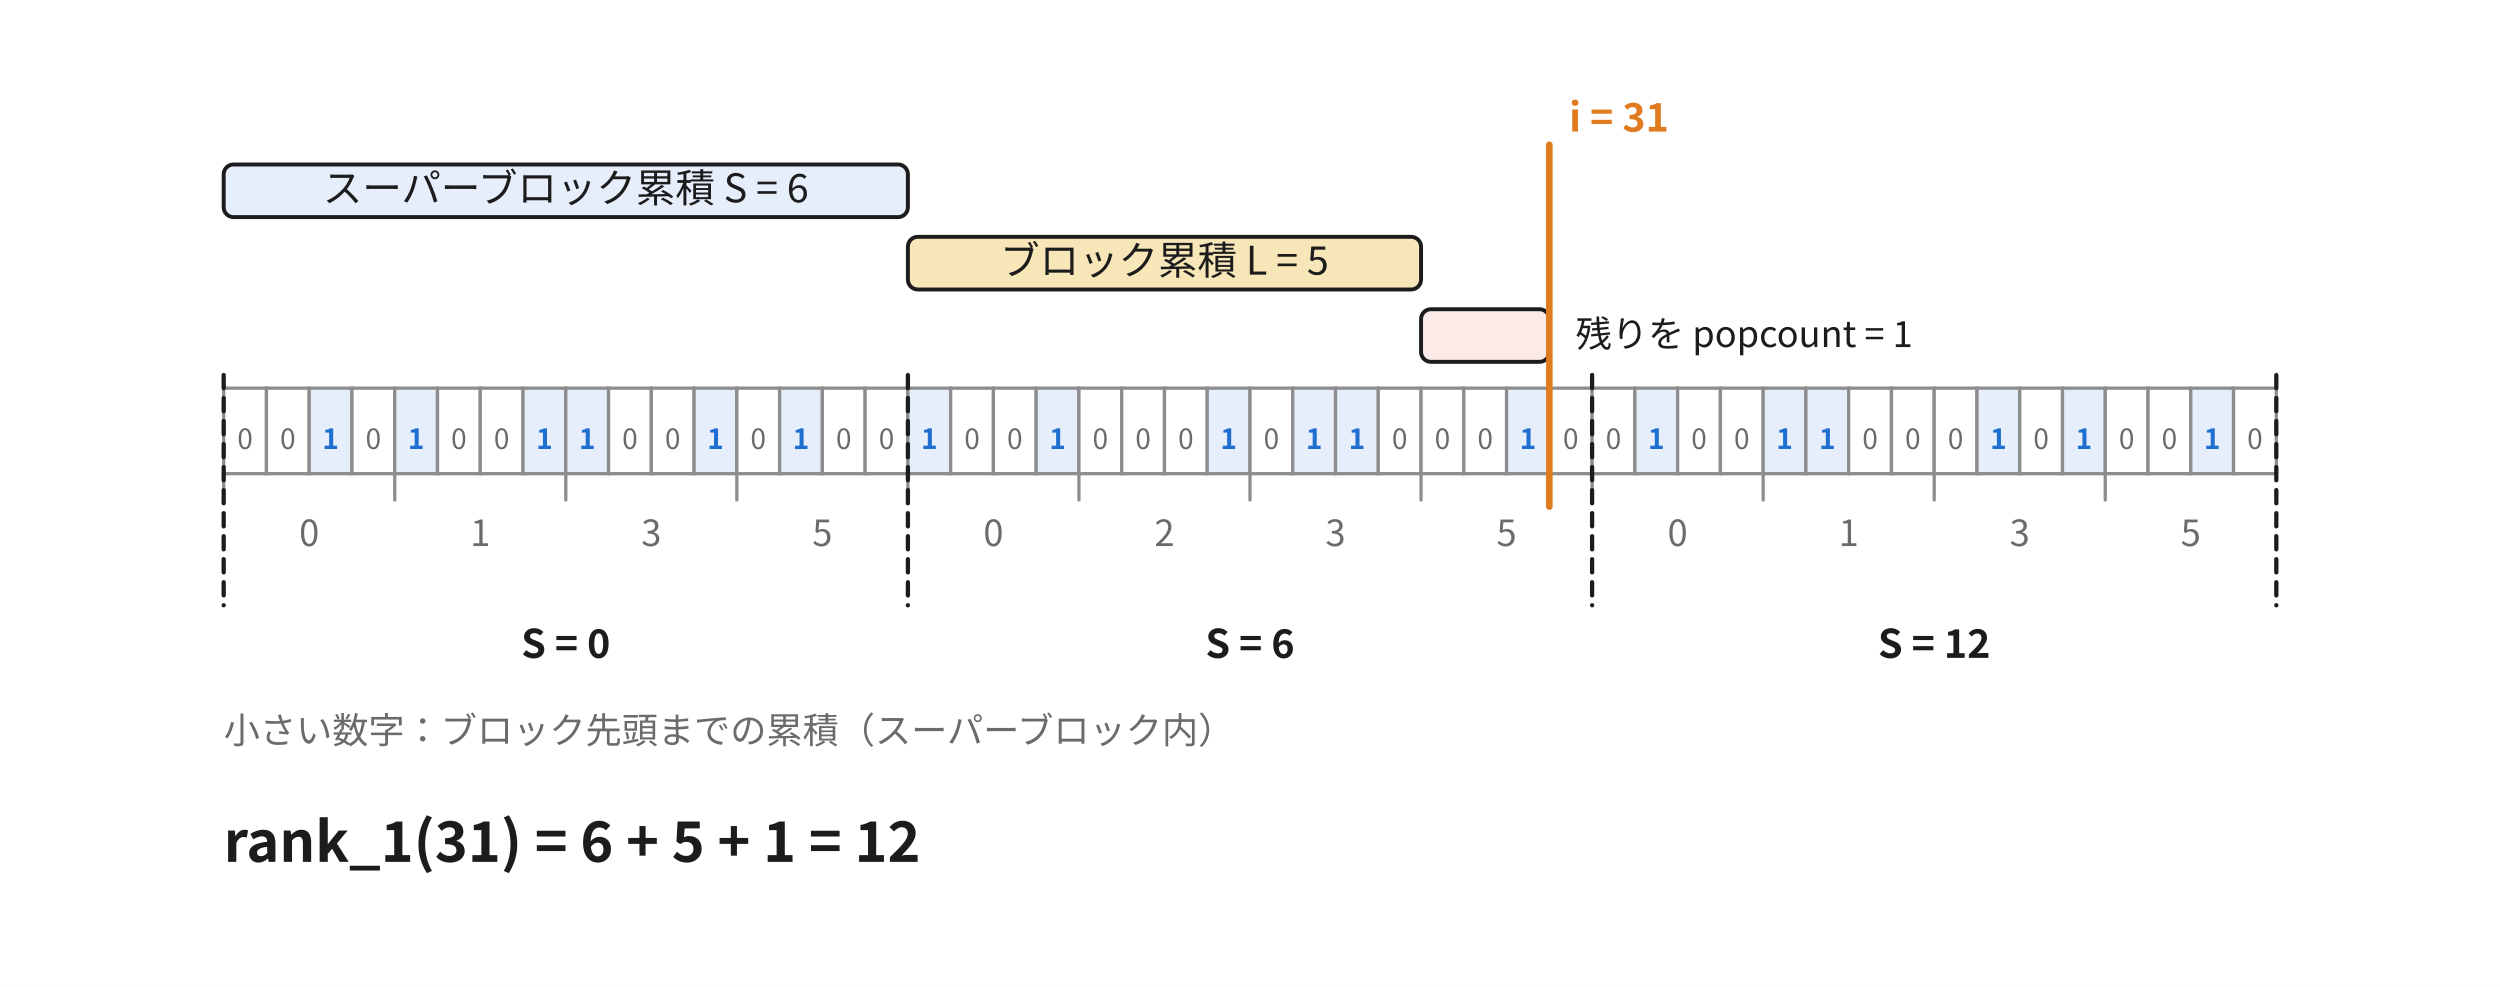
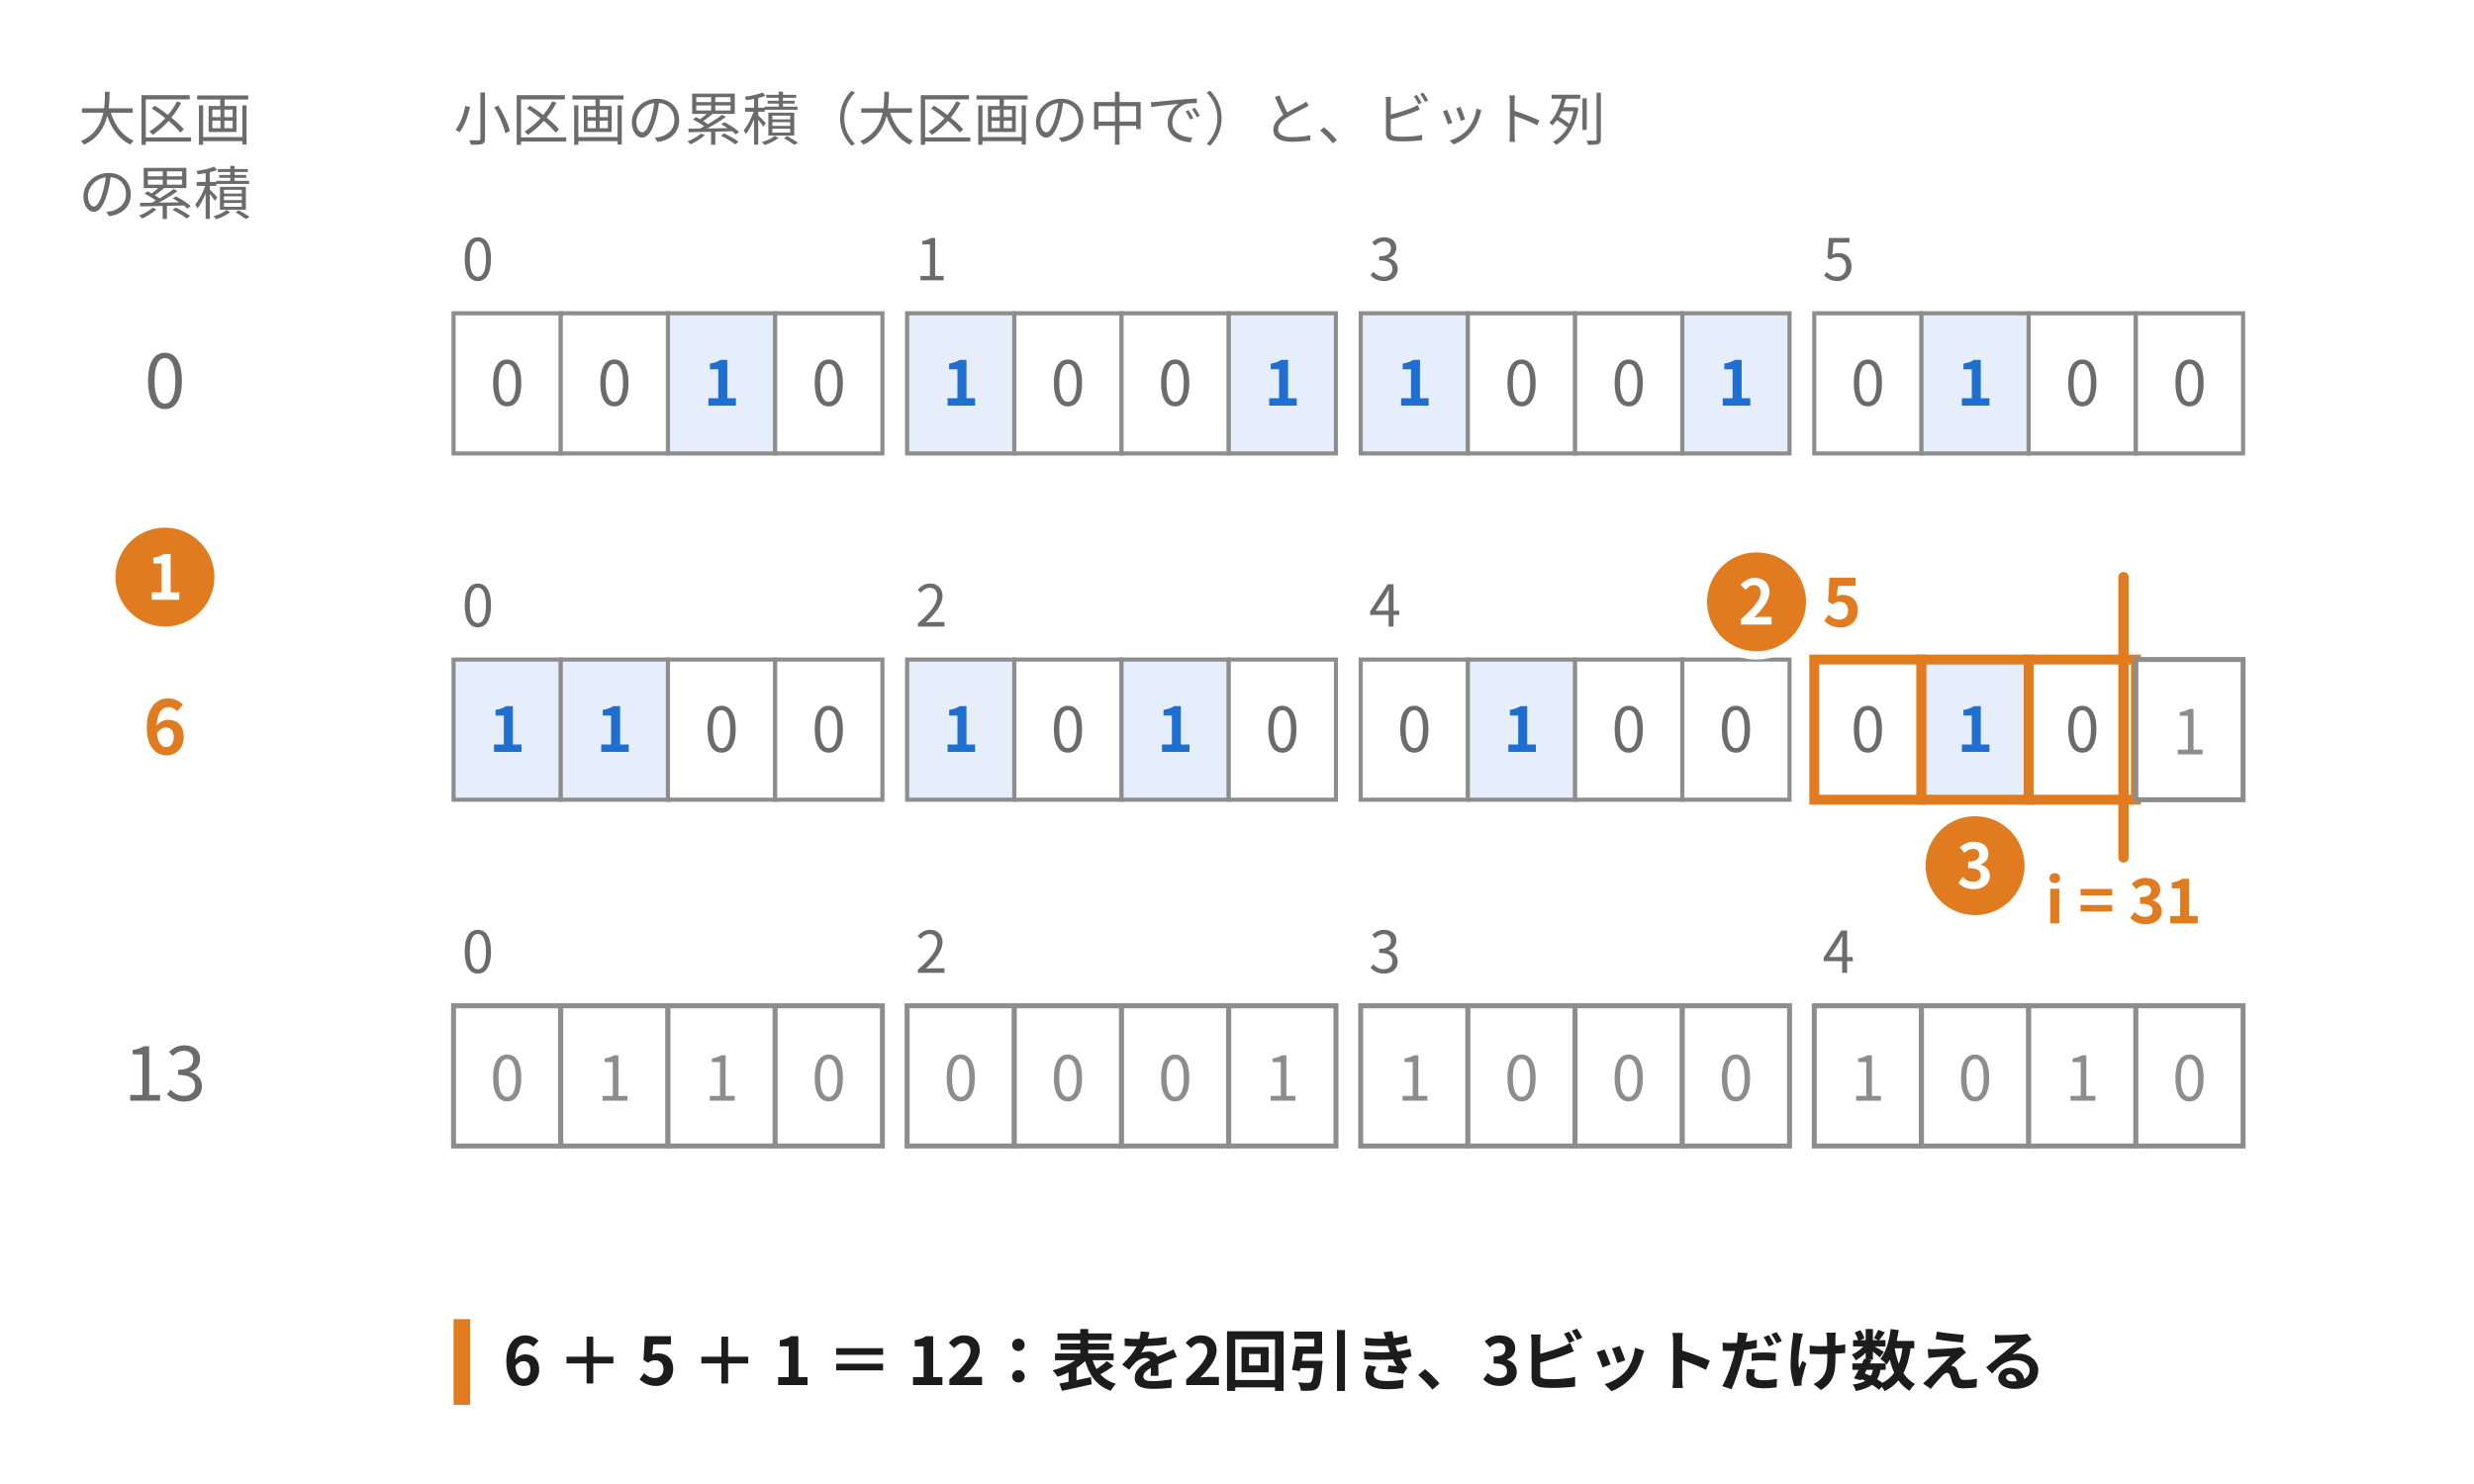
- <svg xmlns="http://www.w3.org/2000/svg" viewBox="0 0 760 300" role="img" aria-labelledby="title desc">
-   <rect x="0" y="0" width="760" height="300" fill="#ffffff" />
-   <rect x="68.0" y="50" width="208.0" height="16" rx="3" fill="#e6eefb" stroke="#1c1c1c" stroke-width="1.2" opacity="1" />
-   <text x="172.0" y="61.5" font-family="Noto Sans CJK JP, Hiragino Sans, Noto Sans JP, Yu Gothic, sans-serif" font-size="12" fill="#1c1c1c" text-anchor="middle" font-weight="400">スーパーブロック累積 S = 6</text>
-   <rect x="276.0" y="72" width="156.0" height="16" rx="3" fill="#f6e6b8" stroke="#1c1c1c" stroke-width="1.2" opacity="1" />
-   <text x="354.0" y="83.5" font-family="Noto Sans CJK JP, Hiragino Sans, Noto Sans JP, Yu Gothic, sans-serif" font-size="12" fill="#1c1c1c" text-anchor="middle" font-weight="400">ブロック累積 L = 5</text>
-   <rect x="432.0" y="94" width="39.0" height="16" rx="3" fill="#fbeae8" stroke="#1c1c1c" stroke-width="1.2" opacity="1" />
-   <text x="479.0" y="105.5" font-family="Noto Sans CJK JP, Hiragino Sans, Noto Sans JP, Yu Gothic, sans-serif" font-size="11" fill="#1c1c1c" text-anchor="start" font-weight="400">残りを popcount = 1</text>
-   <rect x="68.0" y="118" width="13.0" height="26" rx="0" fill="#ffffff" stroke="#8d8d8d" stroke-width="1.0" opacity="1" />
-   <text x="74.5" y="136.5" font-family="Noto Sans CJK JP, Hiragino Sans, Noto Sans JP, Yu Gothic, sans-serif" font-size="8.5" fill="#6b6b6b" text-anchor="middle" font-weight="400">0</text>
-   <rect x="81.0" y="118" width="13.0" height="26" rx="0" fill="#ffffff" stroke="#8d8d8d" stroke-width="1.0" opacity="1" />
-   <text x="87.5" y="136.5" font-family="Noto Sans CJK JP, Hiragino Sans, Noto Sans JP, Yu Gothic, sans-serif" font-size="8.5" fill="#6b6b6b" text-anchor="middle" font-weight="400">0</text>
-   <rect x="94.0" y="118" width="13.0" height="26" rx="0" fill="#e6eefb" stroke="#8d8d8d" stroke-width="1.0" opacity="1" />
-   <text x="100.5" y="136.5" font-family="Noto Sans CJK JP, Hiragino Sans, Noto Sans JP, Yu Gothic, sans-serif" font-size="8.5" fill="#1f6fd0" text-anchor="middle" font-weight="700">1</text>
-   <rect x="107.0" y="118" width="13.0" height="26" rx="0" fill="#ffffff" stroke="#8d8d8d" stroke-width="1.0" opacity="1" />
-   <text x="113.5" y="136.5" font-family="Noto Sans CJK JP, Hiragino Sans, Noto Sans JP, Yu Gothic, sans-serif" font-size="8.5" fill="#6b6b6b" text-anchor="middle" font-weight="400">0</text>
-   <rect x="120.0" y="118" width="13.0" height="26" rx="0" fill="#e6eefb" stroke="#8d8d8d" stroke-width="1.0" opacity="1" />
-   <text x="126.5" y="136.5" font-family="Noto Sans CJK JP, Hiragino Sans, Noto Sans JP, Yu Gothic, sans-serif" font-size="8.5" fill="#1f6fd0" text-anchor="middle" font-weight="700">1</text>
-   <rect x="133.0" y="118" width="13.0" height="26" rx="0" fill="#ffffff" stroke="#8d8d8d" stroke-width="1.0" opacity="1" />
-   <text x="139.5" y="136.5" font-family="Noto Sans CJK JP, Hiragino Sans, Noto Sans JP, Yu Gothic, sans-serif" font-size="8.5" fill="#6b6b6b" text-anchor="middle" font-weight="400">0</text>
-   <rect x="146.0" y="118" width="13.0" height="26" rx="0" fill="#ffffff" stroke="#8d8d8d" stroke-width="1.0" opacity="1" />
-   <text x="152.5" y="136.5" font-family="Noto Sans CJK JP, Hiragino Sans, Noto Sans JP, Yu Gothic, sans-serif" font-size="8.5" fill="#6b6b6b" text-anchor="middle" font-weight="400">0</text>
-   <rect x="159.0" y="118" width="13.0" height="26" rx="0" fill="#e6eefb" stroke="#8d8d8d" stroke-width="1.0" opacity="1" />
-   <text x="165.5" y="136.5" font-family="Noto Sans CJK JP, Hiragino Sans, Noto Sans JP, Yu Gothic, sans-serif" font-size="8.5" fill="#1f6fd0" text-anchor="middle" font-weight="700">1</text>
-   <rect x="172.0" y="118" width="13.0" height="26" rx="0" fill="#e6eefb" stroke="#8d8d8d" stroke-width="1.0" opacity="1" />
-   <text x="178.5" y="136.5" font-family="Noto Sans CJK JP, Hiragino Sans, Noto Sans JP, Yu Gothic, sans-serif" font-size="8.5" fill="#1f6fd0" text-anchor="middle" font-weight="700">1</text>
-   <rect x="185.0" y="118" width="13.0" height="26" rx="0" fill="#ffffff" stroke="#8d8d8d" stroke-width="1.0" opacity="1" />
-   <text x="191.5" y="136.5" font-family="Noto Sans CJK JP, Hiragino Sans, Noto Sans JP, Yu Gothic, sans-serif" font-size="8.5" fill="#6b6b6b" text-anchor="middle" font-weight="400">0</text>
-   <rect x="198.0" y="118" width="13.0" height="26" rx="0" fill="#ffffff" stroke="#8d8d8d" stroke-width="1.0" opacity="1" />
-   <text x="204.5" y="136.5" font-family="Noto Sans CJK JP, Hiragino Sans, Noto Sans JP, Yu Gothic, sans-serif" font-size="8.5" fill="#6b6b6b" text-anchor="middle" font-weight="400">0</text>
-   <rect x="211.0" y="118" width="13.0" height="26" rx="0" fill="#e6eefb" stroke="#8d8d8d" stroke-width="1.0" opacity="1" />
-   <text x="217.5" y="136.5" font-family="Noto Sans CJK JP, Hiragino Sans, Noto Sans JP, Yu Gothic, sans-serif" font-size="8.5" fill="#1f6fd0" text-anchor="middle" font-weight="700">1</text>
-   <rect x="224.0" y="118" width="13.0" height="26" rx="0" fill="#ffffff" stroke="#8d8d8d" stroke-width="1.0" opacity="1" />
-   <text x="230.5" y="136.5" font-family="Noto Sans CJK JP, Hiragino Sans, Noto Sans JP, Yu Gothic, sans-serif" font-size="8.5" fill="#6b6b6b" text-anchor="middle" font-weight="400">0</text>
-   <rect x="237.0" y="118" width="13.0" height="26" rx="0" fill="#e6eefb" stroke="#8d8d8d" stroke-width="1.0" opacity="1" />
-   <text x="243.5" y="136.5" font-family="Noto Sans CJK JP, Hiragino Sans, Noto Sans JP, Yu Gothic, sans-serif" font-size="8.5" fill="#1f6fd0" text-anchor="middle" font-weight="700">1</text>
-   <rect x="250.0" y="118" width="13.0" height="26" rx="0" fill="#ffffff" stroke="#8d8d8d" stroke-width="1.0" opacity="1" />
-   <text x="256.5" y="136.5" font-family="Noto Sans CJK JP, Hiragino Sans, Noto Sans JP, Yu Gothic, sans-serif" font-size="8.5" fill="#6b6b6b" text-anchor="middle" font-weight="400">0</text>
-   <rect x="263.0" y="118" width="13.0" height="26" rx="0" fill="#ffffff" stroke="#8d8d8d" stroke-width="1.0" opacity="1" />
-   <text x="269.5" y="136.5" font-family="Noto Sans CJK JP, Hiragino Sans, Noto Sans JP, Yu Gothic, sans-serif" font-size="8.5" fill="#6b6b6b" text-anchor="middle" font-weight="400">0</text>
-   <rect x="276.0" y="118" width="13.0" height="26" rx="0" fill="#e6eefb" stroke="#8d8d8d" stroke-width="1.0" opacity="1" />
-   <text x="282.5" y="136.5" font-family="Noto Sans CJK JP, Hiragino Sans, Noto Sans JP, Yu Gothic, sans-serif" font-size="8.5" fill="#1f6fd0" text-anchor="middle" font-weight="700">1</text>
-   <rect x="289.0" y="118" width="13.0" height="26" rx="0" fill="#ffffff" stroke="#8d8d8d" stroke-width="1.0" opacity="1" />
-   <text x="295.5" y="136.5" font-family="Noto Sans CJK JP, Hiragino Sans, Noto Sans JP, Yu Gothic, sans-serif" font-size="8.5" fill="#6b6b6b" text-anchor="middle" font-weight="400">0</text>
-   <rect x="302.0" y="118" width="13.0" height="26" rx="0" fill="#ffffff" stroke="#8d8d8d" stroke-width="1.0" opacity="1" />
-   <text x="308.5" y="136.5" font-family="Noto Sans CJK JP, Hiragino Sans, Noto Sans JP, Yu Gothic, sans-serif" font-size="8.5" fill="#6b6b6b" text-anchor="middle" font-weight="400">0</text>
-   <rect x="315.0" y="118" width="13.0" height="26" rx="0" fill="#e6eefb" stroke="#8d8d8d" stroke-width="1.0" opacity="1" />
-   <text x="321.5" y="136.5" font-family="Noto Sans CJK JP, Hiragino Sans, Noto Sans JP, Yu Gothic, sans-serif" font-size="8.5" fill="#1f6fd0" text-anchor="middle" font-weight="700">1</text>
-   <rect x="328.0" y="118" width="13.0" height="26" rx="0" fill="#ffffff" stroke="#8d8d8d" stroke-width="1.0" opacity="1" />
-   <text x="334.5" y="136.5" font-family="Noto Sans CJK JP, Hiragino Sans, Noto Sans JP, Yu Gothic, sans-serif" font-size="8.5" fill="#6b6b6b" text-anchor="middle" font-weight="400">0</text>
-   <rect x="341.0" y="118" width="13.0" height="26" rx="0" fill="#ffffff" stroke="#8d8d8d" stroke-width="1.0" opacity="1" />
-   <text x="347.5" y="136.5" font-family="Noto Sans CJK JP, Hiragino Sans, Noto Sans JP, Yu Gothic, sans-serif" font-size="8.5" fill="#6b6b6b" text-anchor="middle" font-weight="400">0</text>
-   <rect x="354.0" y="118" width="13.0" height="26" rx="0" fill="#ffffff" stroke="#8d8d8d" stroke-width="1.0" opacity="1" />
-   <text x="360.5" y="136.5" font-family="Noto Sans CJK JP, Hiragino Sans, Noto Sans JP, Yu Gothic, sans-serif" font-size="8.5" fill="#6b6b6b" text-anchor="middle" font-weight="400">0</text>
-   <rect x="367.0" y="118" width="13.0" height="26" rx="0" fill="#e6eefb" stroke="#8d8d8d" stroke-width="1.0" opacity="1" />
-   <text x="373.5" y="136.5" font-family="Noto Sans CJK JP, Hiragino Sans, Noto Sans JP, Yu Gothic, sans-serif" font-size="8.5" fill="#1f6fd0" text-anchor="middle" font-weight="700">1</text>
-   <rect x="380.0" y="118" width="13.0" height="26" rx="0" fill="#ffffff" stroke="#8d8d8d" stroke-width="1.0" opacity="1" />
-   <text x="386.5" y="136.5" font-family="Noto Sans CJK JP, Hiragino Sans, Noto Sans JP, Yu Gothic, sans-serif" font-size="8.5" fill="#6b6b6b" text-anchor="middle" font-weight="400">0</text>
-   <rect x="393.0" y="118" width="13.0" height="26" rx="0" fill="#e6eefb" stroke="#8d8d8d" stroke-width="1.0" opacity="1" />
-   <text x="399.5" y="136.5" font-family="Noto Sans CJK JP, Hiragino Sans, Noto Sans JP, Yu Gothic, sans-serif" font-size="8.5" fill="#1f6fd0" text-anchor="middle" font-weight="700">1</text>
-   <rect x="406.0" y="118" width="13.0" height="26" rx="0" fill="#e6eefb" stroke="#8d8d8d" stroke-width="1.0" opacity="1" />
-   <text x="412.5" y="136.5" font-family="Noto Sans CJK JP, Hiragino Sans, Noto Sans JP, Yu Gothic, sans-serif" font-size="8.5" fill="#1f6fd0" text-anchor="middle" font-weight="700">1</text>
-   <rect x="419.0" y="118" width="13.0" height="26" rx="0" fill="#ffffff" stroke="#8d8d8d" stroke-width="1.0" opacity="1" />
-   <text x="425.5" y="136.5" font-family="Noto Sans CJK JP, Hiragino Sans, Noto Sans JP, Yu Gothic, sans-serif" font-size="8.5" fill="#6b6b6b" text-anchor="middle" font-weight="400">0</text>
-   <rect x="432.0" y="118" width="13.0" height="26" rx="0" fill="#ffffff" stroke="#8d8d8d" stroke-width="1.0" opacity="1" />
-   <text x="438.5" y="136.5" font-family="Noto Sans CJK JP, Hiragino Sans, Noto Sans JP, Yu Gothic, sans-serif" font-size="8.5" fill="#6b6b6b" text-anchor="middle" font-weight="400">0</text>
-   <rect x="445.0" y="118" width="13.0" height="26" rx="0" fill="#ffffff" stroke="#8d8d8d" stroke-width="1.0" opacity="1" />
-   <text x="451.5" y="136.5" font-family="Noto Sans CJK JP, Hiragino Sans, Noto Sans JP, Yu Gothic, sans-serif" font-size="8.5" fill="#6b6b6b" text-anchor="middle" font-weight="400">0</text>
-   <rect x="458.0" y="118" width="13.0" height="26" rx="0" fill="#e6eefb" stroke="#8d8d8d" stroke-width="1.0" opacity="1" />
-   <text x="464.5" y="136.5" font-family="Noto Sans CJK JP, Hiragino Sans, Noto Sans JP, Yu Gothic, sans-serif" font-size="8.5" fill="#1f6fd0" text-anchor="middle" font-weight="700">1</text>
-   <rect x="471.0" y="118" width="13.0" height="26" rx="0" fill="#ffffff" stroke="#8d8d8d" stroke-width="1.0" opacity="1" />
-   <text x="477.5" y="136.5" font-family="Noto Sans CJK JP, Hiragino Sans, Noto Sans JP, Yu Gothic, sans-serif" font-size="8.5" fill="#6b6b6b" text-anchor="middle" font-weight="400">0</text>
-   <rect x="484.0" y="118" width="13.0" height="26" rx="0" fill="#ffffff" stroke="#8d8d8d" stroke-width="1.0" opacity="1" />
-   <text x="490.5" y="136.5" font-family="Noto Sans CJK JP, Hiragino Sans, Noto Sans JP, Yu Gothic, sans-serif" font-size="8.5" fill="#6b6b6b" text-anchor="middle" font-weight="400">0</text>
-   <rect x="497.0" y="118" width="13.0" height="26" rx="0" fill="#e6eefb" stroke="#8d8d8d" stroke-width="1.0" opacity="1" />
-   <text x="503.5" y="136.5" font-family="Noto Sans CJK JP, Hiragino Sans, Noto Sans JP, Yu Gothic, sans-serif" font-size="8.5" fill="#1f6fd0" text-anchor="middle" font-weight="700">1</text>
-   <rect x="510.0" y="118" width="13.0" height="26" rx="0" fill="#ffffff" stroke="#8d8d8d" stroke-width="1.0" opacity="1" />
-   <text x="516.5" y="136.5" font-family="Noto Sans CJK JP, Hiragino Sans, Noto Sans JP, Yu Gothic, sans-serif" font-size="8.5" fill="#6b6b6b" text-anchor="middle" font-weight="400">0</text>
-   <rect x="523.0" y="118" width="13.0" height="26" rx="0" fill="#ffffff" stroke="#8d8d8d" stroke-width="1.0" opacity="1" />
-   <text x="529.5" y="136.5" font-family="Noto Sans CJK JP, Hiragino Sans, Noto Sans JP, Yu Gothic, sans-serif" font-size="8.5" fill="#6b6b6b" text-anchor="middle" font-weight="400">0</text>
-   <rect x="536.0" y="118" width="13.0" height="26" rx="0" fill="#e6eefb" stroke="#8d8d8d" stroke-width="1.0" opacity="1" />
-   <text x="542.5" y="136.5" font-family="Noto Sans CJK JP, Hiragino Sans, Noto Sans JP, Yu Gothic, sans-serif" font-size="8.5" fill="#1f6fd0" text-anchor="middle" font-weight="700">1</text>
-   <rect x="549.0" y="118" width="13.0" height="26" rx="0" fill="#e6eefb" stroke="#8d8d8d" stroke-width="1.0" opacity="1" />
-   <text x="555.5" y="136.5" font-family="Noto Sans CJK JP, Hiragino Sans, Noto Sans JP, Yu Gothic, sans-serif" font-size="8.5" fill="#1f6fd0" text-anchor="middle" font-weight="700">1</text>
-   <rect x="562.0" y="118" width="13.0" height="26" rx="0" fill="#ffffff" stroke="#8d8d8d" stroke-width="1.0" opacity="1" />
-   <text x="568.5" y="136.5" font-family="Noto Sans CJK JP, Hiragino Sans, Noto Sans JP, Yu Gothic, sans-serif" font-size="8.5" fill="#6b6b6b" text-anchor="middle" font-weight="400">0</text>
-   <rect x="575.0" y="118" width="13.0" height="26" rx="0" fill="#ffffff" stroke="#8d8d8d" stroke-width="1.0" opacity="1" />
-   <text x="581.5" y="136.5" font-family="Noto Sans CJK JP, Hiragino Sans, Noto Sans JP, Yu Gothic, sans-serif" font-size="8.5" fill="#6b6b6b" text-anchor="middle" font-weight="400">0</text>
-   <rect x="588.0" y="118" width="13.0" height="26" rx="0" fill="#ffffff" stroke="#8d8d8d" stroke-width="1.0" opacity="1" />
-   <text x="594.5" y="136.5" font-family="Noto Sans CJK JP, Hiragino Sans, Noto Sans JP, Yu Gothic, sans-serif" font-size="8.5" fill="#6b6b6b" text-anchor="middle" font-weight="400">0</text>
-   <rect x="601.0" y="118" width="13.0" height="26" rx="0" fill="#e6eefb" stroke="#8d8d8d" stroke-width="1.0" opacity="1" />
-   <text x="607.5" y="136.5" font-family="Noto Sans CJK JP, Hiragino Sans, Noto Sans JP, Yu Gothic, sans-serif" font-size="8.5" fill="#1f6fd0" text-anchor="middle" font-weight="700">1</text>
-   <rect x="614.0" y="118" width="13.0" height="26" rx="0" fill="#ffffff" stroke="#8d8d8d" stroke-width="1.0" opacity="1" />
-   <text x="620.5" y="136.5" font-family="Noto Sans CJK JP, Hiragino Sans, Noto Sans JP, Yu Gothic, sans-serif" font-size="8.5" fill="#6b6b6b" text-anchor="middle" font-weight="400">0</text>
-   <rect x="627.0" y="118" width="13.0" height="26" rx="0" fill="#e6eefb" stroke="#8d8d8d" stroke-width="1.0" opacity="1" />
-   <text x="633.5" y="136.5" font-family="Noto Sans CJK JP, Hiragino Sans, Noto Sans JP, Yu Gothic, sans-serif" font-size="8.5" fill="#1f6fd0" text-anchor="middle" font-weight="700">1</text>
-   <rect x="640.0" y="118" width="13.0" height="26" rx="0" fill="#ffffff" stroke="#8d8d8d" stroke-width="1.0" opacity="1" />
-   <text x="646.5" y="136.5" font-family="Noto Sans CJK JP, Hiragino Sans, Noto Sans JP, Yu Gothic, sans-serif" font-size="8.5" fill="#6b6b6b" text-anchor="middle" font-weight="400">0</text>
-   <rect x="653.0" y="118" width="13.0" height="26" rx="0" fill="#ffffff" stroke="#8d8d8d" stroke-width="1.0" opacity="1" />
-   <text x="659.5" y="136.5" font-family="Noto Sans CJK JP, Hiragino Sans, Noto Sans JP, Yu Gothic, sans-serif" font-size="8.5" fill="#6b6b6b" text-anchor="middle" font-weight="400">0</text>
-   <rect x="666.0" y="118" width="13.0" height="26" rx="0" fill="#e6eefb" stroke="#8d8d8d" stroke-width="1.0" opacity="1" />
-   <text x="672.5" y="136.5" font-family="Noto Sans CJK JP, Hiragino Sans, Noto Sans JP, Yu Gothic, sans-serif" font-size="8.5" fill="#1f6fd0" text-anchor="middle" font-weight="700">1</text>
-   <rect x="679.0" y="118" width="13.0" height="26" rx="0" fill="#ffffff" stroke="#8d8d8d" stroke-width="1.0" opacity="1" />
-   <text x="685.5" y="136.5" font-family="Noto Sans CJK JP, Hiragino Sans, Noto Sans JP, Yu Gothic, sans-serif" font-size="8.5" fill="#6b6b6b" text-anchor="middle" font-weight="400">0</text>
-   <line x1="68.0" y1="144" x2="68.0" y2="152" stroke="#8d8d8d" stroke-width="1.0" stroke-linecap="round" opacity="1" />
-   <text x="94.0" y="166" font-family="Noto Sans CJK JP, Hiragino Sans, Noto Sans JP, Yu Gothic, sans-serif" font-size="11" fill="#6b6b6b" text-anchor="middle" font-weight="400">0</text>
-   <line x1="120.0" y1="144" x2="120.0" y2="152" stroke="#8d8d8d" stroke-width="1.0" stroke-linecap="round" opacity="1" />
-   <text x="146.0" y="166" font-family="Noto Sans CJK JP, Hiragino Sans, Noto Sans JP, Yu Gothic, sans-serif" font-size="11" fill="#6b6b6b" text-anchor="middle" font-weight="400">1</text>
-   <line x1="172.0" y1="144" x2="172.0" y2="152" stroke="#8d8d8d" stroke-width="1.0" stroke-linecap="round" opacity="1" />
-   <text x="198.0" y="166" font-family="Noto Sans CJK JP, Hiragino Sans, Noto Sans JP, Yu Gothic, sans-serif" font-size="11" fill="#6b6b6b" text-anchor="middle" font-weight="400">3</text>
-   <line x1="224.0" y1="144" x2="224.0" y2="152" stroke="#8d8d8d" stroke-width="1.0" stroke-linecap="round" opacity="1" />
-   <text x="250.0" y="166" font-family="Noto Sans CJK JP, Hiragino Sans, Noto Sans JP, Yu Gothic, sans-serif" font-size="11" fill="#6b6b6b" text-anchor="middle" font-weight="400">5</text>
-   <line x1="276.0" y1="144" x2="276.0" y2="152" stroke="#8d8d8d" stroke-width="1.0" stroke-linecap="round" opacity="1" />
-   <text x="302.0" y="166" font-family="Noto Sans CJK JP, Hiragino Sans, Noto Sans JP, Yu Gothic, sans-serif" font-size="11" fill="#6b6b6b" text-anchor="middle" font-weight="400">0</text>
-   <line x1="328.0" y1="144" x2="328.0" y2="152" stroke="#8d8d8d" stroke-width="1.0" stroke-linecap="round" opacity="1" />
-   <text x="354.0" y="166" font-family="Noto Sans CJK JP, Hiragino Sans, Noto Sans JP, Yu Gothic, sans-serif" font-size="11" fill="#6b6b6b" text-anchor="middle" font-weight="400">2</text>
-   <line x1="380.0" y1="144" x2="380.0" y2="152" stroke="#8d8d8d" stroke-width="1.0" stroke-linecap="round" opacity="1" />
-   <text x="406.0" y="166" font-family="Noto Sans CJK JP, Hiragino Sans, Noto Sans JP, Yu Gothic, sans-serif" font-size="11" fill="#6b6b6b" text-anchor="middle" font-weight="400">3</text>
-   <line x1="432.0" y1="144" x2="432.0" y2="152" stroke="#8d8d8d" stroke-width="1.0" stroke-linecap="round" opacity="1" />
-   <text x="458.0" y="166" font-family="Noto Sans CJK JP, Hiragino Sans, Noto Sans JP, Yu Gothic, sans-serif" font-size="11" fill="#6b6b6b" text-anchor="middle" font-weight="400">5</text>
-   <line x1="484.0" y1="144" x2="484.0" y2="152" stroke="#8d8d8d" stroke-width="1.0" stroke-linecap="round" opacity="1" />
-   <text x="510.0" y="166" font-family="Noto Sans CJK JP, Hiragino Sans, Noto Sans JP, Yu Gothic, sans-serif" font-size="11" fill="#6b6b6b" text-anchor="middle" font-weight="400">0</text>
-   <line x1="536.0" y1="144" x2="536.0" y2="152" stroke="#8d8d8d" stroke-width="1.0" stroke-linecap="round" opacity="1" />
-   <text x="562.0" y="166" font-family="Noto Sans CJK JP, Hiragino Sans, Noto Sans JP, Yu Gothic, sans-serif" font-size="11" fill="#6b6b6b" text-anchor="middle" font-weight="400">1</text>
-   <line x1="588.0" y1="144" x2="588.0" y2="152" stroke="#8d8d8d" stroke-width="1.0" stroke-linecap="round" opacity="1" />
-   <text x="614.0" y="166" font-family="Noto Sans CJK JP, Hiragino Sans, Noto Sans JP, Yu Gothic, sans-serif" font-size="11" fill="#6b6b6b" text-anchor="middle" font-weight="400">3</text>
-   <line x1="640.0" y1="144" x2="640.0" y2="152" stroke="#8d8d8d" stroke-width="1.0" stroke-linecap="round" opacity="1" />
-   <text x="666.0" y="166" font-family="Noto Sans CJK JP, Hiragino Sans, Noto Sans JP, Yu Gothic, sans-serif" font-size="11" fill="#6b6b6b" text-anchor="middle" font-weight="400">5</text>
-   <line x1="68.0" y1="114" x2="68.0" y2="184" stroke="#1c1c1c" stroke-width="1.3" stroke-linecap="round" opacity="1" stroke-dasharray="4 3" />
-   <text x="172.0" y="200" font-family="Noto Sans CJK JP, Hiragino Sans, Noto Sans JP, Yu Gothic, sans-serif" font-size="12" fill="#1c1c1c" text-anchor="middle" font-weight="700">S = 0</text>
-   <line x1="276.0" y1="114" x2="276.0" y2="184" stroke="#1c1c1c" stroke-width="1.3" stroke-linecap="round" opacity="1" stroke-dasharray="4 3" />
-   <text x="380.0" y="200" font-family="Noto Sans CJK JP, Hiragino Sans, Noto Sans JP, Yu Gothic, sans-serif" font-size="12" fill="#1c1c1c" text-anchor="middle" font-weight="700">S = 6</text>
-   <line x1="484.0" y1="114" x2="484.0" y2="184" stroke="#1c1c1c" stroke-width="1.3" stroke-linecap="round" opacity="1" stroke-dasharray="4 3" />
-   <text x="588.0" y="200" font-family="Noto Sans CJK JP, Hiragino Sans, Noto Sans JP, Yu Gothic, sans-serif" font-size="12" fill="#1c1c1c" text-anchor="middle" font-weight="700">S = 12</text>
-   <line x1="692.0" y1="114" x2="692.0" y2="184" stroke="#1c1c1c" stroke-width="1.3" stroke-linecap="round" opacity="1" stroke-dasharray="4 3" />
-   <line x1="471.0" y1="44" x2="471.0" y2="154" stroke="#e07b1f" stroke-width="2" stroke-linecap="round" opacity="1" />
-   <text x="477.0" y="40" font-family="Noto Sans CJK JP, Hiragino Sans, Noto Sans JP, Yu Gothic, sans-serif" font-size="12" fill="#e07b1f" text-anchor="start" font-weight="700">i = 31</text>
-   <text x="68" y="226" font-family="Noto Sans CJK JP, Hiragino Sans, Noto Sans JP, Yu Gothic, sans-serif" font-size="11" fill="#6b6b6b" text-anchor="start" font-weight="400">小さい数字：ブロック先頭までの累積（スーパーブロック内）</text>
-   <text x="68" y="262" font-family="Noto Sans CJK JP, Hiragino Sans, Noto Sans JP, Yu Gothic, sans-serif" font-size="17" fill="#1c1c1c" text-anchor="start" font-weight="700">rank_1(31) = 6 + 5 + 1 = 12</text>
+ <svg xmlns="http://www.w3.org/2000/svg" viewBox="0 0 600 360" role="img" aria-labelledby="title">
+   <rect x="0" y="0" width="600" height="360" fill="#ffffff" />
+   <text x="40" y="34" font-family="Noto Sans CJK JP, Hiragino Sans, Yu Gothic, sans-serif" font-size="14" text-anchor="middle" fill="#6b6b6b">大区画</text>
+   <text x="40" y="52" font-family="Noto Sans CJK JP, Hiragino Sans, Yu Gothic, sans-serif" font-size="14" text-anchor="middle" fill="#6b6b6b">の累積</text>
+   <text x="110" y="34" font-family="Noto Sans CJK JP, Hiragino Sans, Yu Gothic, sans-serif" font-size="14" text-anchor="start" fill="#6b6b6b">小区画の累積（大区画の中で）と、ビット列</text>
+   <text x="40" y="99" font-family="Noto Sans CJK JP, Hiragino Sans, Yu Gothic, sans-serif" font-size="18" text-anchor="middle" fill="#6b6b6b">0</text>
+   <text x="112" y="68" font-family="Noto Sans CJK JP, Hiragino Sans, Yu Gothic, sans-serif" font-size="14" text-anchor="start" fill="#6b6b6b">0</text>
+   <text x="222" y="68" font-family="Noto Sans CJK JP, Hiragino Sans, Yu Gothic, sans-serif" font-size="14" text-anchor="start" fill="#6b6b6b">1</text>
+   <text x="332" y="68" font-family="Noto Sans CJK JP, Hiragino Sans, Yu Gothic, sans-serif" font-size="14" text-anchor="start" fill="#6b6b6b">3</text>
+   <text x="442" y="68" font-family="Noto Sans CJK JP, Hiragino Sans, Yu Gothic, sans-serif" font-size="14" text-anchor="start" fill="#6b6b6b">5</text>
+   <rect x="110" y="76" width="26" height="34" fill="#ffffff" stroke="#8d8d8d" stroke-width="1" />
+   <text x="123" y="98.4" font-family="Noto Sans CJK JP, Hiragino Sans, Yu Gothic, sans-serif" font-size="15" text-anchor="middle" fill="#6b6b6b">0</text>
+   <rect x="136" y="76" width="26" height="34" fill="#ffffff" stroke="#8d8d8d" stroke-width="1" />
+   <text x="149" y="98.4" font-family="Noto Sans CJK JP, Hiragino Sans, Yu Gothic, sans-serif" font-size="15" text-anchor="middle" fill="#6b6b6b">0</text>
+   <rect x="162" y="76" width="26" height="34" fill="#e6eefb" stroke="#8d8d8d" stroke-width="1" />
+   <text x="175" y="98.4" font-family="Noto Sans CJK JP, Hiragino Sans, Yu Gothic, sans-serif" font-size="15" text-anchor="middle" font-weight="700" fill="#1f6fd0">1</text>
+   <rect x="188" y="76" width="26" height="34" fill="#ffffff" stroke="#8d8d8d" stroke-width="1" />
+   <text x="201" y="98.4" font-family="Noto Sans CJK JP, Hiragino Sans, Yu Gothic, sans-serif" font-size="15" text-anchor="middle" fill="#6b6b6b">0</text>
+   <rect x="220" y="76" width="26" height="34" fill="#e6eefb" stroke="#8d8d8d" stroke-width="1" />
+   <text x="233" y="98.4" font-family="Noto Sans CJK JP, Hiragino Sans, Yu Gothic, sans-serif" font-size="15" text-anchor="middle" font-weight="700" fill="#1f6fd0">1</text>
+   <rect x="246" y="76" width="26" height="34" fill="#ffffff" stroke="#8d8d8d" stroke-width="1" />
+   <text x="259" y="98.4" font-family="Noto Sans CJK JP, Hiragino Sans, Yu Gothic, sans-serif" font-size="15" text-anchor="middle" fill="#6b6b6b">0</text>
+   <rect x="272" y="76" width="26" height="34" fill="#ffffff" stroke="#8d8d8d" stroke-width="1" />
+   <text x="285" y="98.4" font-family="Noto Sans CJK JP, Hiragino Sans, Yu Gothic, sans-serif" font-size="15" text-anchor="middle" fill="#6b6b6b">0</text>
+   <rect x="298" y="76" width="26" height="34" fill="#e6eefb" stroke="#8d8d8d" stroke-width="1" />
+   <text x="311" y="98.4" font-family="Noto Sans CJK JP, Hiragino Sans, Yu Gothic, sans-serif" font-size="15" text-anchor="middle" font-weight="700" fill="#1f6fd0">1</text>
+   <rect x="330" y="76" width="26" height="34" fill="#e6eefb" stroke="#8d8d8d" stroke-width="1" />
+   <text x="343" y="98.4" font-family="Noto Sans CJK JP, Hiragino Sans, Yu Gothic, sans-serif" font-size="15" text-anchor="middle" font-weight="700" fill="#1f6fd0">1</text>
+   <rect x="356" y="76" width="26" height="34" fill="#ffffff" stroke="#8d8d8d" stroke-width="1" />
+   <text x="369" y="98.4" font-family="Noto Sans CJK JP, Hiragino Sans, Yu Gothic, sans-serif" font-size="15" text-anchor="middle" fill="#6b6b6b">0</text>
+   <rect x="382" y="76" width="26" height="34" fill="#ffffff" stroke="#8d8d8d" stroke-width="1" />
+   <text x="395" y="98.4" font-family="Noto Sans CJK JP, Hiragino Sans, Yu Gothic, sans-serif" font-size="15" text-anchor="middle" fill="#6b6b6b">0</text>
+   <rect x="408" y="76" width="26" height="34" fill="#e6eefb" stroke="#8d8d8d" stroke-width="1" />
+   <text x="421" y="98.4" font-family="Noto Sans CJK JP, Hiragino Sans, Yu Gothic, sans-serif" font-size="15" text-anchor="middle" font-weight="700" fill="#1f6fd0">1</text>
+   <rect x="440" y="76" width="26" height="34" fill="#ffffff" stroke="#8d8d8d" stroke-width="1" />
+   <text x="453" y="98.4" font-family="Noto Sans CJK JP, Hiragino Sans, Yu Gothic, sans-serif" font-size="15" text-anchor="middle" fill="#6b6b6b">0</text>
+   <rect x="466" y="76" width="26" height="34" fill="#e6eefb" stroke="#8d8d8d" stroke-width="1" />
+   <text x="479" y="98.4" font-family="Noto Sans CJK JP, Hiragino Sans, Yu Gothic, sans-serif" font-size="15" text-anchor="middle" font-weight="700" fill="#1f6fd0">1</text>
+   <rect x="492" y="76" width="26" height="34" fill="#ffffff" stroke="#8d8d8d" stroke-width="1" />
+   <text x="505" y="98.4" font-family="Noto Sans CJK JP, Hiragino Sans, Yu Gothic, sans-serif" font-size="15" text-anchor="middle" fill="#6b6b6b">0</text>
+   <rect x="518" y="76" width="26" height="34" fill="#ffffff" stroke="#8d8d8d" stroke-width="1" />
+   <text x="531" y="98.4" font-family="Noto Sans CJK JP, Hiragino Sans, Yu Gothic, sans-serif" font-size="15" text-anchor="middle" fill="#6b6b6b">0</text>
+   <text x="40" y="183" font-family="Noto Sans CJK JP, Hiragino Sans, Yu Gothic, sans-serif" font-size="18" text-anchor="middle" font-weight="700" fill="#e07b1f">6</text>
+   <text x="112" y="152" font-family="Noto Sans CJK JP, Hiragino Sans, Yu Gothic, sans-serif" font-size="14" text-anchor="start" fill="#6b6b6b">0</text>
+   <text x="222" y="152" font-family="Noto Sans CJK JP, Hiragino Sans, Yu Gothic, sans-serif" font-size="14" text-anchor="start" fill="#6b6b6b">2</text>
+   <text x="332" y="152" font-family="Noto Sans CJK JP, Hiragino Sans, Yu Gothic, sans-serif" font-size="14" text-anchor="start" fill="#6b6b6b">4</text>
+   <text x="442" y="152" font-family="Noto Sans CJK JP, Hiragino Sans, Yu Gothic, sans-serif" font-size="16" text-anchor="start" font-weight="700" fill="#e07b1f">5</text>
+   <rect x="110" y="160" width="26" height="34" fill="#e6eefb" stroke="#8d8d8d" stroke-width="1" />
+   <text x="123" y="182.4" font-family="Noto Sans CJK JP, Hiragino Sans, Yu Gothic, sans-serif" font-size="15" text-anchor="middle" font-weight="700" fill="#1f6fd0">1</text>
+   <rect x="136" y="160" width="26" height="34" fill="#e6eefb" stroke="#8d8d8d" stroke-width="1" />
+   <text x="149" y="182.4" font-family="Noto Sans CJK JP, Hiragino Sans, Yu Gothic, sans-serif" font-size="15" text-anchor="middle" font-weight="700" fill="#1f6fd0">1</text>
+   <rect x="162" y="160" width="26" height="34" fill="#ffffff" stroke="#8d8d8d" stroke-width="1" />
+   <text x="175" y="182.4" font-family="Noto Sans CJK JP, Hiragino Sans, Yu Gothic, sans-serif" font-size="15" text-anchor="middle" fill="#6b6b6b">0</text>
+   <rect x="188" y="160" width="26" height="34" fill="#ffffff" stroke="#8d8d8d" stroke-width="1" />
+   <text x="201" y="182.4" font-family="Noto Sans CJK JP, Hiragino Sans, Yu Gothic, sans-serif" font-size="15" text-anchor="middle" fill="#6b6b6b">0</text>
+   <rect x="220" y="160" width="26" height="34" fill="#e6eefb" stroke="#8d8d8d" stroke-width="1" />
+   <text x="233" y="182.4" font-family="Noto Sans CJK JP, Hiragino Sans, Yu Gothic, sans-serif" font-size="15" text-anchor="middle" font-weight="700" fill="#1f6fd0">1</text>
+   <rect x="246" y="160" width="26" height="34" fill="#ffffff" stroke="#8d8d8d" stroke-width="1" />
+   <text x="259" y="182.4" font-family="Noto Sans CJK JP, Hiragino Sans, Yu Gothic, sans-serif" font-size="15" text-anchor="middle" fill="#6b6b6b">0</text>
+   <rect x="272" y="160" width="26" height="34" fill="#e6eefb" stroke="#8d8d8d" stroke-width="1" />
+   <text x="285" y="182.4" font-family="Noto Sans CJK JP, Hiragino Sans, Yu Gothic, sans-serif" font-size="15" text-anchor="middle" font-weight="700" fill="#1f6fd0">1</text>
+   <rect x="298" y="160" width="26" height="34" fill="#ffffff" stroke="#8d8d8d" stroke-width="1" />
+   <text x="311" y="182.4" font-family="Noto Sans CJK JP, Hiragino Sans, Yu Gothic, sans-serif" font-size="15" text-anchor="middle" fill="#6b6b6b">0</text>
+   <rect x="330" y="160" width="26" height="34" fill="#ffffff" stroke="#8d8d8d" stroke-width="1" />
+   <text x="343" y="182.4" font-family="Noto Sans CJK JP, Hiragino Sans, Yu Gothic, sans-serif" font-size="15" text-anchor="middle" fill="#6b6b6b">0</text>
+   <rect x="356" y="160" width="26" height="34" fill="#e6eefb" stroke="#8d8d8d" stroke-width="1" />
+   <text x="369" y="182.4" font-family="Noto Sans CJK JP, Hiragino Sans, Yu Gothic, sans-serif" font-size="15" text-anchor="middle" font-weight="700" fill="#1f6fd0">1</text>
+   <rect x="382" y="160" width="26" height="34" fill="#ffffff" stroke="#8d8d8d" stroke-width="1" />
+   <text x="395" y="182.4" font-family="Noto Sans CJK JP, Hiragino Sans, Yu Gothic, sans-serif" font-size="15" text-anchor="middle" fill="#6b6b6b">0</text>
+   <rect x="408" y="160" width="26" height="34" fill="#ffffff" stroke="#8d8d8d" stroke-width="1" />
+   <text x="421" y="182.4" font-family="Noto Sans CJK JP, Hiragino Sans, Yu Gothic, sans-serif" font-size="15" text-anchor="middle" fill="#6b6b6b">0</text>
+   <rect x="440" y="160" width="26" height="34" fill="#ffffff" stroke="#e07b1f" stroke-width="2.4" />
+   <text x="453" y="182.4" font-family="Noto Sans CJK JP, Hiragino Sans, Yu Gothic, sans-serif" font-size="15" text-anchor="middle" fill="#6b6b6b">0</text>
+   <rect x="466" y="160" width="26" height="34" fill="#e6eefb" stroke="#e07b1f" stroke-width="2.4" />
+   <text x="479" y="182.4" font-family="Noto Sans CJK JP, Hiragino Sans, Yu Gothic, sans-serif" font-size="15" text-anchor="middle" font-weight="700" fill="#1f6fd0">1</text>
+   <rect x="492" y="160" width="26" height="34" fill="#ffffff" stroke="#e07b1f" stroke-width="2.4" />
+   <text x="505" y="182.4" font-family="Noto Sans CJK JP, Hiragino Sans, Yu Gothic, sans-serif" font-size="15" text-anchor="middle" fill="#6b6b6b">0</text>
+   <rect x="518" y="160" width="26" height="34" fill="#ffffff" stroke="#8d8d8d" stroke-width="1" />
+   <text x="531" y="182.4" font-family="Noto Sans CJK JP, Hiragino Sans, Yu Gothic, sans-serif" font-size="15" text-anchor="middle" fill="#1c1c1c">1</text>
+   <rect x="518" y="160" width="26" height="34" fill="#ffffff" stroke="#8d8d8d" stroke-width="1.2" />
+   <text x="531" y="183" font-family="Noto Sans CJK JP, Hiragino Sans, Yu Gothic, sans-serif" font-size="15" text-anchor="middle" fill="#8d8d8d">1</text>
+   <text x="40" y="267" font-family="Noto Sans CJK JP, Hiragino Sans, Yu Gothic, sans-serif" font-size="18" text-anchor="middle" fill="#6b6b6b">13</text>
+   <text x="112" y="236" font-family="Noto Sans CJK JP, Hiragino Sans, Yu Gothic, sans-serif" font-size="14" text-anchor="start" fill="#6b6b6b">0</text>
+   <text x="222" y="236" font-family="Noto Sans CJK JP, Hiragino Sans, Yu Gothic, sans-serif" font-size="14" text-anchor="start" fill="#6b6b6b">2</text>
+   <text x="332" y="236" font-family="Noto Sans CJK JP, Hiragino Sans, Yu Gothic, sans-serif" font-size="14" text-anchor="start" fill="#6b6b6b">3</text>
+   <text x="442" y="236" font-family="Noto Sans CJK JP, Hiragino Sans, Yu Gothic, sans-serif" font-size="14" text-anchor="start" fill="#6b6b6b">4</text>
+   <rect x="110" y="244" width="26" height="34" fill="#ffffff" stroke="#8d8d8d" stroke-width="1" />
+   <text x="123" y="266.4" font-family="Noto Sans CJK JP, Hiragino Sans, Yu Gothic, sans-serif" font-size="15" text-anchor="middle" fill="#1c1c1c">0</text>
+   <rect x="110" y="244" width="26" height="34" fill="#ffffff" stroke="#8d8d8d" stroke-width="1.2" />
+   <text x="123" y="267" font-family="Noto Sans CJK JP, Hiragino Sans, Yu Gothic, sans-serif" font-size="15" text-anchor="middle" fill="#8d8d8d">0</text>
+   <rect x="136" y="244" width="26" height="34" fill="#ffffff" stroke="#8d8d8d" stroke-width="1" />
+   <text x="149" y="266.4" font-family="Noto Sans CJK JP, Hiragino Sans, Yu Gothic, sans-serif" font-size="15" text-anchor="middle" fill="#1c1c1c">1</text>
+   <rect x="136" y="244" width="26" height="34" fill="#ffffff" stroke="#8d8d8d" stroke-width="1.2" />
+   <text x="149" y="267" font-family="Noto Sans CJK JP, Hiragino Sans, Yu Gothic, sans-serif" font-size="15" text-anchor="middle" fill="#8d8d8d">1</text>
+   <rect x="162" y="244" width="26" height="34" fill="#ffffff" stroke="#8d8d8d" stroke-width="1" />
+   <text x="175" y="266.4" font-family="Noto Sans CJK JP, Hiragino Sans, Yu Gothic, sans-serif" font-size="15" text-anchor="middle" fill="#1c1c1c">1</text>
+   <rect x="162" y="244" width="26" height="34" fill="#ffffff" stroke="#8d8d8d" stroke-width="1.2" />
+   <text x="175" y="267" font-family="Noto Sans CJK JP, Hiragino Sans, Yu Gothic, sans-serif" font-size="15" text-anchor="middle" fill="#8d8d8d">1</text>
+   <rect x="188" y="244" width="26" height="34" fill="#ffffff" stroke="#8d8d8d" stroke-width="1" />
+   <text x="201" y="266.4" font-family="Noto Sans CJK JP, Hiragino Sans, Yu Gothic, sans-serif" font-size="15" text-anchor="middle" fill="#1c1c1c">0</text>
+   <rect x="188" y="244" width="26" height="34" fill="#ffffff" stroke="#8d8d8d" stroke-width="1.2" />
+   <text x="201" y="267" font-family="Noto Sans CJK JP, Hiragino Sans, Yu Gothic, sans-serif" font-size="15" text-anchor="middle" fill="#8d8d8d">0</text>
+   <rect x="220" y="244" width="26" height="34" fill="#ffffff" stroke="#8d8d8d" stroke-width="1" />
+   <text x="233" y="266.4" font-family="Noto Sans CJK JP, Hiragino Sans, Yu Gothic, sans-serif" font-size="15" text-anchor="middle" fill="#1c1c1c">0</text>
+   <rect x="220" y="244" width="26" height="34" fill="#ffffff" stroke="#8d8d8d" stroke-width="1.2" />
+   <text x="233" y="267" font-family="Noto Sans CJK JP, Hiragino Sans, Yu Gothic, sans-serif" font-size="15" text-anchor="middle" fill="#8d8d8d">0</text>
+   <rect x="246" y="244" width="26" height="34" fill="#ffffff" stroke="#8d8d8d" stroke-width="1" />
+   <text x="259" y="266.4" font-family="Noto Sans CJK JP, Hiragino Sans, Yu Gothic, sans-serif" font-size="15" text-anchor="middle" fill="#1c1c1c">0</text>
+   <rect x="246" y="244" width="26" height="34" fill="#ffffff" stroke="#8d8d8d" stroke-width="1.2" />
+   <text x="259" y="267" font-family="Noto Sans CJK JP, Hiragino Sans, Yu Gothic, sans-serif" font-size="15" text-anchor="middle" fill="#8d8d8d">0</text>
+   <rect x="272" y="244" width="26" height="34" fill="#ffffff" stroke="#8d8d8d" stroke-width="1" />
+   <text x="285" y="266.4" font-family="Noto Sans CJK JP, Hiragino Sans, Yu Gothic, sans-serif" font-size="15" text-anchor="middle" fill="#1c1c1c">0</text>
+   <rect x="272" y="244" width="26" height="34" fill="#ffffff" stroke="#8d8d8d" stroke-width="1.2" />
+   <text x="285" y="267" font-family="Noto Sans CJK JP, Hiragino Sans, Yu Gothic, sans-serif" font-size="15" text-anchor="middle" fill="#8d8d8d">0</text>
+   <rect x="298" y="244" width="26" height="34" fill="#ffffff" stroke="#8d8d8d" stroke-width="1" />
+   <text x="311" y="266.4" font-family="Noto Sans CJK JP, Hiragino Sans, Yu Gothic, sans-serif" font-size="15" text-anchor="middle" fill="#1c1c1c">1</text>
+   <rect x="298" y="244" width="26" height="34" fill="#ffffff" stroke="#8d8d8d" stroke-width="1.2" />
+   <text x="311" y="267" font-family="Noto Sans CJK JP, Hiragino Sans, Yu Gothic, sans-serif" font-size="15" text-anchor="middle" fill="#8d8d8d">1</text>
+   <rect x="330" y="244" width="26" height="34" fill="#ffffff" stroke="#8d8d8d" stroke-width="1" />
+   <text x="343" y="266.4" font-family="Noto Sans CJK JP, Hiragino Sans, Yu Gothic, sans-serif" font-size="15" text-anchor="middle" fill="#1c1c1c">1</text>
+   <rect x="330" y="244" width="26" height="34" fill="#ffffff" stroke="#8d8d8d" stroke-width="1.2" />
+   <text x="343" y="267" font-family="Noto Sans CJK JP, Hiragino Sans, Yu Gothic, sans-serif" font-size="15" text-anchor="middle" fill="#8d8d8d">1</text>
+   <rect x="356" y="244" width="26" height="34" fill="#ffffff" stroke="#8d8d8d" stroke-width="1" />
+   <text x="369" y="266.4" font-family="Noto Sans CJK JP, Hiragino Sans, Yu Gothic, sans-serif" font-size="15" text-anchor="middle" fill="#1c1c1c">0</text>
+   <rect x="356" y="244" width="26" height="34" fill="#ffffff" stroke="#8d8d8d" stroke-width="1.2" />
+   <text x="369" y="267" font-family="Noto Sans CJK JP, Hiragino Sans, Yu Gothic, sans-serif" font-size="15" text-anchor="middle" fill="#8d8d8d">0</text>
+   <rect x="382" y="244" width="26" height="34" fill="#ffffff" stroke="#8d8d8d" stroke-width="1" />
+   <text x="395" y="266.4" font-family="Noto Sans CJK JP, Hiragino Sans, Yu Gothic, sans-serif" font-size="15" text-anchor="middle" fill="#1c1c1c">0</text>
+   <rect x="382" y="244" width="26" height="34" fill="#ffffff" stroke="#8d8d8d" stroke-width="1.2" />
+   <text x="395" y="267" font-family="Noto Sans CJK JP, Hiragino Sans, Yu Gothic, sans-serif" font-size="15" text-anchor="middle" fill="#8d8d8d">0</text>
+   <rect x="408" y="244" width="26" height="34" fill="#ffffff" stroke="#8d8d8d" stroke-width="1" />
+   <text x="421" y="266.4" font-family="Noto Sans CJK JP, Hiragino Sans, Yu Gothic, sans-serif" font-size="15" text-anchor="middle" fill="#1c1c1c">0</text>
+   <rect x="408" y="244" width="26" height="34" fill="#ffffff" stroke="#8d8d8d" stroke-width="1.2" />
+   <text x="421" y="267" font-family="Noto Sans CJK JP, Hiragino Sans, Yu Gothic, sans-serif" font-size="15" text-anchor="middle" fill="#8d8d8d">0</text>
+   <rect x="440" y="244" width="26" height="34" fill="#ffffff" stroke="#8d8d8d" stroke-width="1" />
+   <text x="453" y="266.4" font-family="Noto Sans CJK JP, Hiragino Sans, Yu Gothic, sans-serif" font-size="15" text-anchor="middle" fill="#1c1c1c">1</text>
+   <rect x="440" y="244" width="26" height="34" fill="#ffffff" stroke="#8d8d8d" stroke-width="1.2" />
+   <text x="453" y="267" font-family="Noto Sans CJK JP, Hiragino Sans, Yu Gothic, sans-serif" font-size="15" text-anchor="middle" fill="#8d8d8d">1</text>
+   <rect x="466" y="244" width="26" height="34" fill="#ffffff" stroke="#8d8d8d" stroke-width="1" />
+   <text x="479" y="266.4" font-family="Noto Sans CJK JP, Hiragino Sans, Yu Gothic, sans-serif" font-size="15" text-anchor="middle" fill="#1c1c1c">0</text>
+   <rect x="466" y="244" width="26" height="34" fill="#ffffff" stroke="#8d8d8d" stroke-width="1.2" />
+   <text x="479" y="267" font-family="Noto Sans CJK JP, Hiragino Sans, Yu Gothic, sans-serif" font-size="15" text-anchor="middle" fill="#8d8d8d">0</text>
+   <rect x="492" y="244" width="26" height="34" fill="#ffffff" stroke="#8d8d8d" stroke-width="1" />
+   <text x="505" y="266.4" font-family="Noto Sans CJK JP, Hiragino Sans, Yu Gothic, sans-serif" font-size="15" text-anchor="middle" fill="#1c1c1c">1</text>
+   <rect x="492" y="244" width="26" height="34" fill="#ffffff" stroke="#8d8d8d" stroke-width="1.2" />
+   <text x="505" y="267" font-family="Noto Sans CJK JP, Hiragino Sans, Yu Gothic, sans-serif" font-size="15" text-anchor="middle" fill="#8d8d8d">1</text>
+   <rect x="518" y="244" width="26" height="34" fill="#ffffff" stroke="#8d8d8d" stroke-width="1" />
+   <text x="531" y="266.4" font-family="Noto Sans CJK JP, Hiragino Sans, Yu Gothic, sans-serif" font-size="15" text-anchor="middle" fill="#1c1c1c">0</text>
+   <rect x="518" y="244" width="26" height="34" fill="#ffffff" stroke="#8d8d8d" stroke-width="1.2" />
+   <text x="531" y="267" font-family="Noto Sans CJK JP, Hiragino Sans, Yu Gothic, sans-serif" font-size="15" text-anchor="middle" fill="#8d8d8d">0</text>
+   <line x1="515" y1="140" x2="515" y2="208" stroke="#e07b1f" stroke-width="2.5" stroke-linecap="round" />
+   <text x="515" y="224" font-family="Noto Sans CJK JP, Hiragino Sans, Yu Gothic, sans-serif" font-size="15" text-anchor="middle" font-weight="700" fill="#e07b1f">i = 31</text>
+   <circle cx="40" cy="140" r="13" fill="#e07b1f" stroke="#ffffff" stroke-width="2" />
+   <text x="40" y="145.5" font-family="Noto Sans CJK JP, Hiragino Sans, Yu Gothic, sans-serif" font-size="15" text-anchor="middle" font-weight="700" fill="#ffffff">1</text>
+   <circle cx="426" cy="146" r="13" fill="#e07b1f" stroke="#ffffff" stroke-width="2" />
+   <text x="426" y="151.5" font-family="Noto Sans CJK JP, Hiragino Sans, Yu Gothic, sans-serif" font-size="15" text-anchor="middle" font-weight="700" fill="#ffffff">2</text>
+   <circle cx="479" cy="210" r="13" fill="#e07b1f" stroke="#ffffff" stroke-width="2" />
+   <text x="479" y="215.5" font-family="Noto Sans CJK JP, Hiragino Sans, Yu Gothic, sans-serif" font-size="15" text-anchor="middle" font-weight="700" fill="#ffffff">3</text>
+   <rect x="110" y="320" width="4" height="20.8" fill="#e07b1f" stroke="none" stroke-width="1.2" />
+   <text x="122" y="336" font-family="Noto Sans CJK JP, Hiragino Sans, Yu Gothic, sans-serif" font-size="16" text-anchor="start" font-weight="700" fill="#1c1c1c">6 ＋ 5 ＋ 1 ＝ 12：表を2回引き、3ビットだけ数える</text>
</svg>
